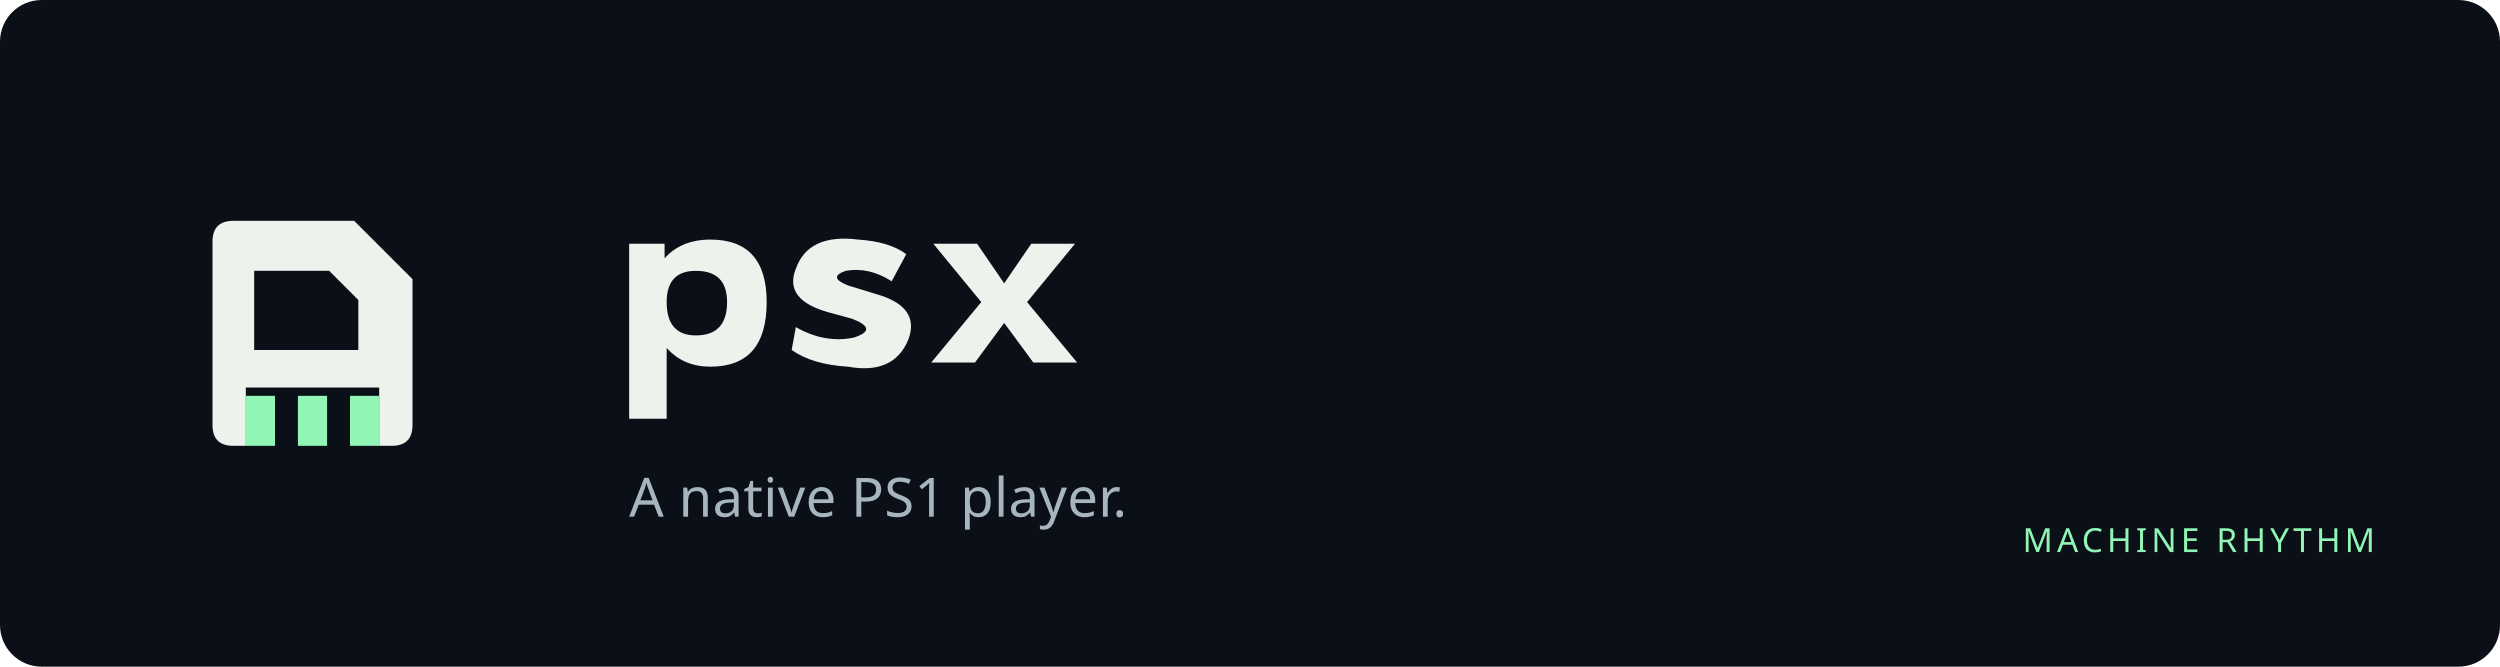
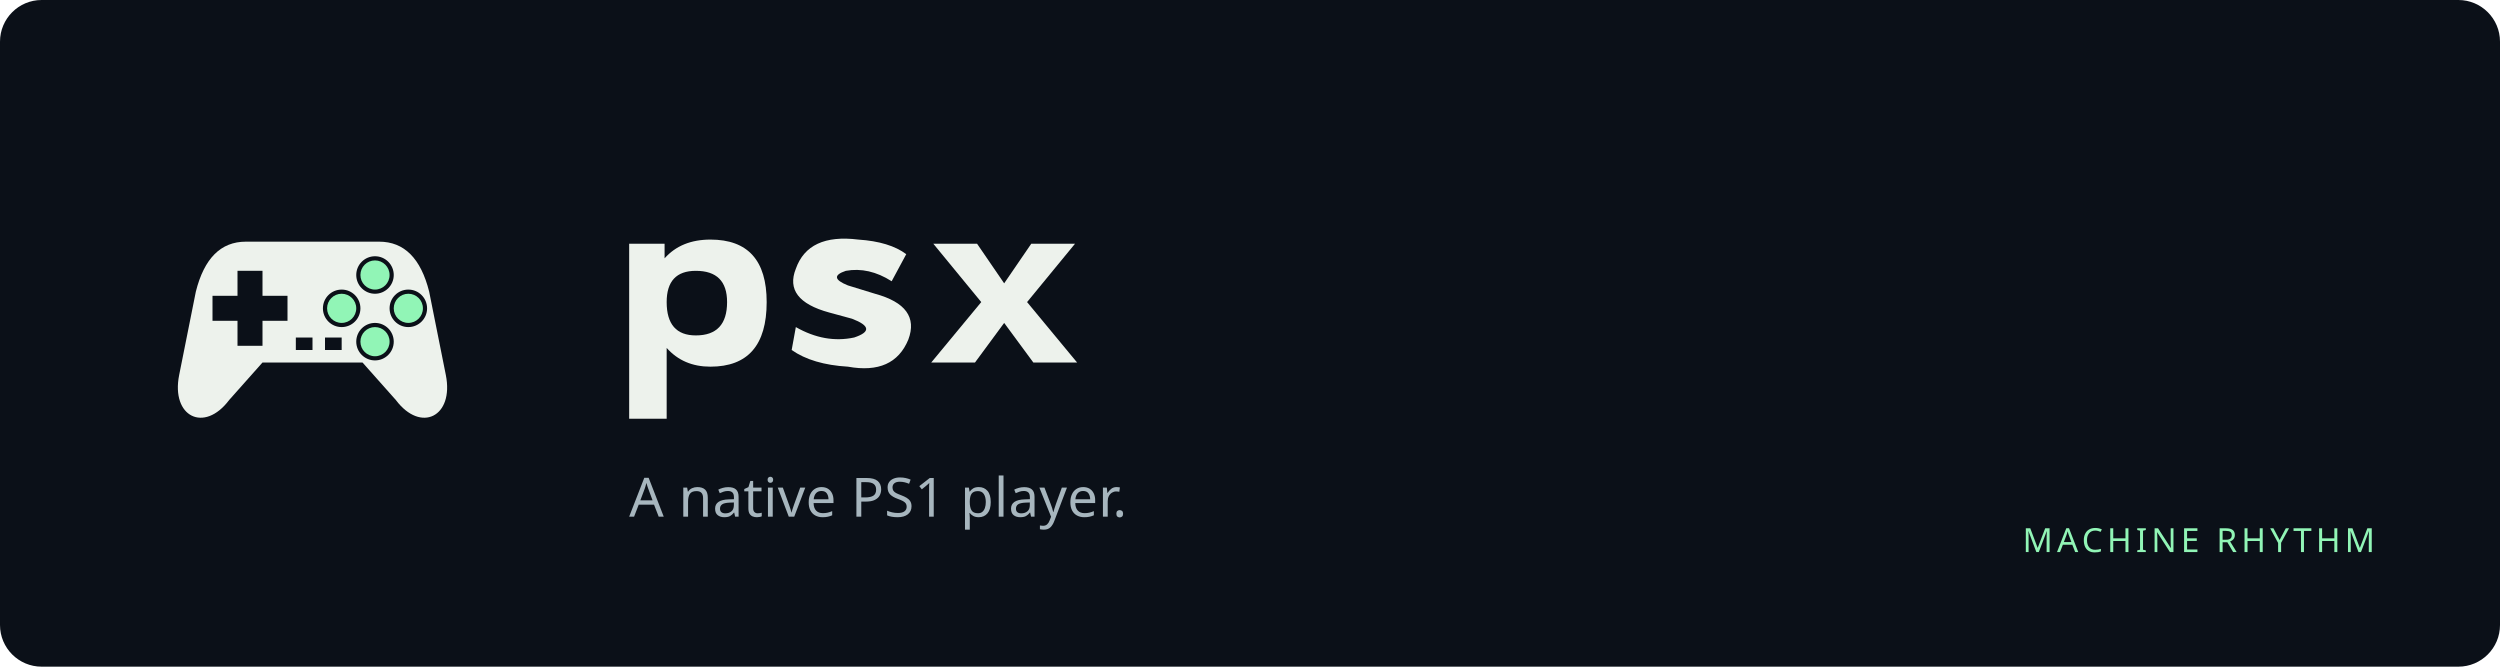
<svg xmlns="http://www.w3.org/2000/svg" width="1200" height="320" viewBox="0 0 1200 320" fill="none">
  <rect width="1200" height="320" rx="20" fill="#0B1018" />
-   <g transform="translate(42 52) scale(2)">
-     <path fill="#EDF2EC" fill-rule="evenodd" d="M35 27H64L78 41V76Q78 81 73 81H35Q30 81 30 76V32Q30 27 35 27ZM40 39V58H65V46L58 39ZM38 67H70V81H38Z" />
-     <path fill="#91F5B6" d="M38 69H45V81H38ZM50.5 69H57.5V81H50.5ZM63 69H70V81H63Z" />
+   <g transform="translate(42 44) scale(2)">
+     <path fill="#EDF2EC" fill-rule="evenodd" d="M38 36H70C76 36 80 40 82 48L86 68C88 78 80 82 74 74L66 65H42L34 74C28 82 20 78 22 68L26 48C28 40 32 36 38 36ZM36 43V49H30V55H36V61H42V55H48V49H42V43ZM50 59H54V62H50ZM57 59H61V62H57ZM73.5 44A4.5 4.5 0 1 0 64.5 44A4.5 4.5 0 1 0 73.5 44ZM81.5 52A4.5 4.5 0 1 0 72.5 52A4.5 4.5 0 1 0 81.5 52ZM73.5 60A4.5 4.5 0 1 0 64.5 60A4.5 4.5 0 1 0 73.5 60ZM65.5 52A4.5 4.5 0 1 0 56.5 52A4.5 4.5 0 1 0 65.5 52Z" />
+     <path fill="#91F5B6" d="M72.5 44A3.5 3.5 0 1 0 65.5 44A3.5 3.5 0 1 0 72.5 44ZM80.5 52A3.5 3.5 0 1 0 73.5 52A3.5 3.5 0 1 0 80.5 52ZM72.5 60A3.5 3.5 0 1 0 65.5 60A3.5 3.5 0 1 0 72.5 60ZM64.5 52A3.5 3.5 0 1 0 57.5 52A3.5 3.5 0 1 0 64.5 52Z" />
  </g>
  <g fill="#EDF2EC" fill-rule="evenodd" transform="translate(302 93)">
    <path d="M0 24H17V31Q25 22 39 22Q66 22 66 52Q66 83 39 83Q26 83 18 74V108H0ZM18 52Q18 68 32 68Q47 68 47 52Q47 37 32 37Q18 37 18 52Z" />
    <path d="M80 64Q94 72 108 69Q120 65 107 60L96 57Q74 51 80 36Q86 19 110 22Q125 23 133 29L126 42Q115 35 104 37Q95 40 105 44L118 48Q140 54 134 70Q127 87 105 83Q88 82 78 75Z" />
    <path d="M146 24H167L180 43L193 24H214L191 52L215 81H194L180 62L166 81H145L169 52Z" />
  </g>
  <text x="302" y="248" fill="#A7B6BE" font-family="sans-serif" font-size="26" letter-spacing=".2">A native PS1 player.</text>
  <text x="1140" y="265" text-anchor="end" fill="#91F5B6" font-family="sans-serif" font-size="16" letter-spacing="2">MACHINE RHYTHM</text>
</svg>
